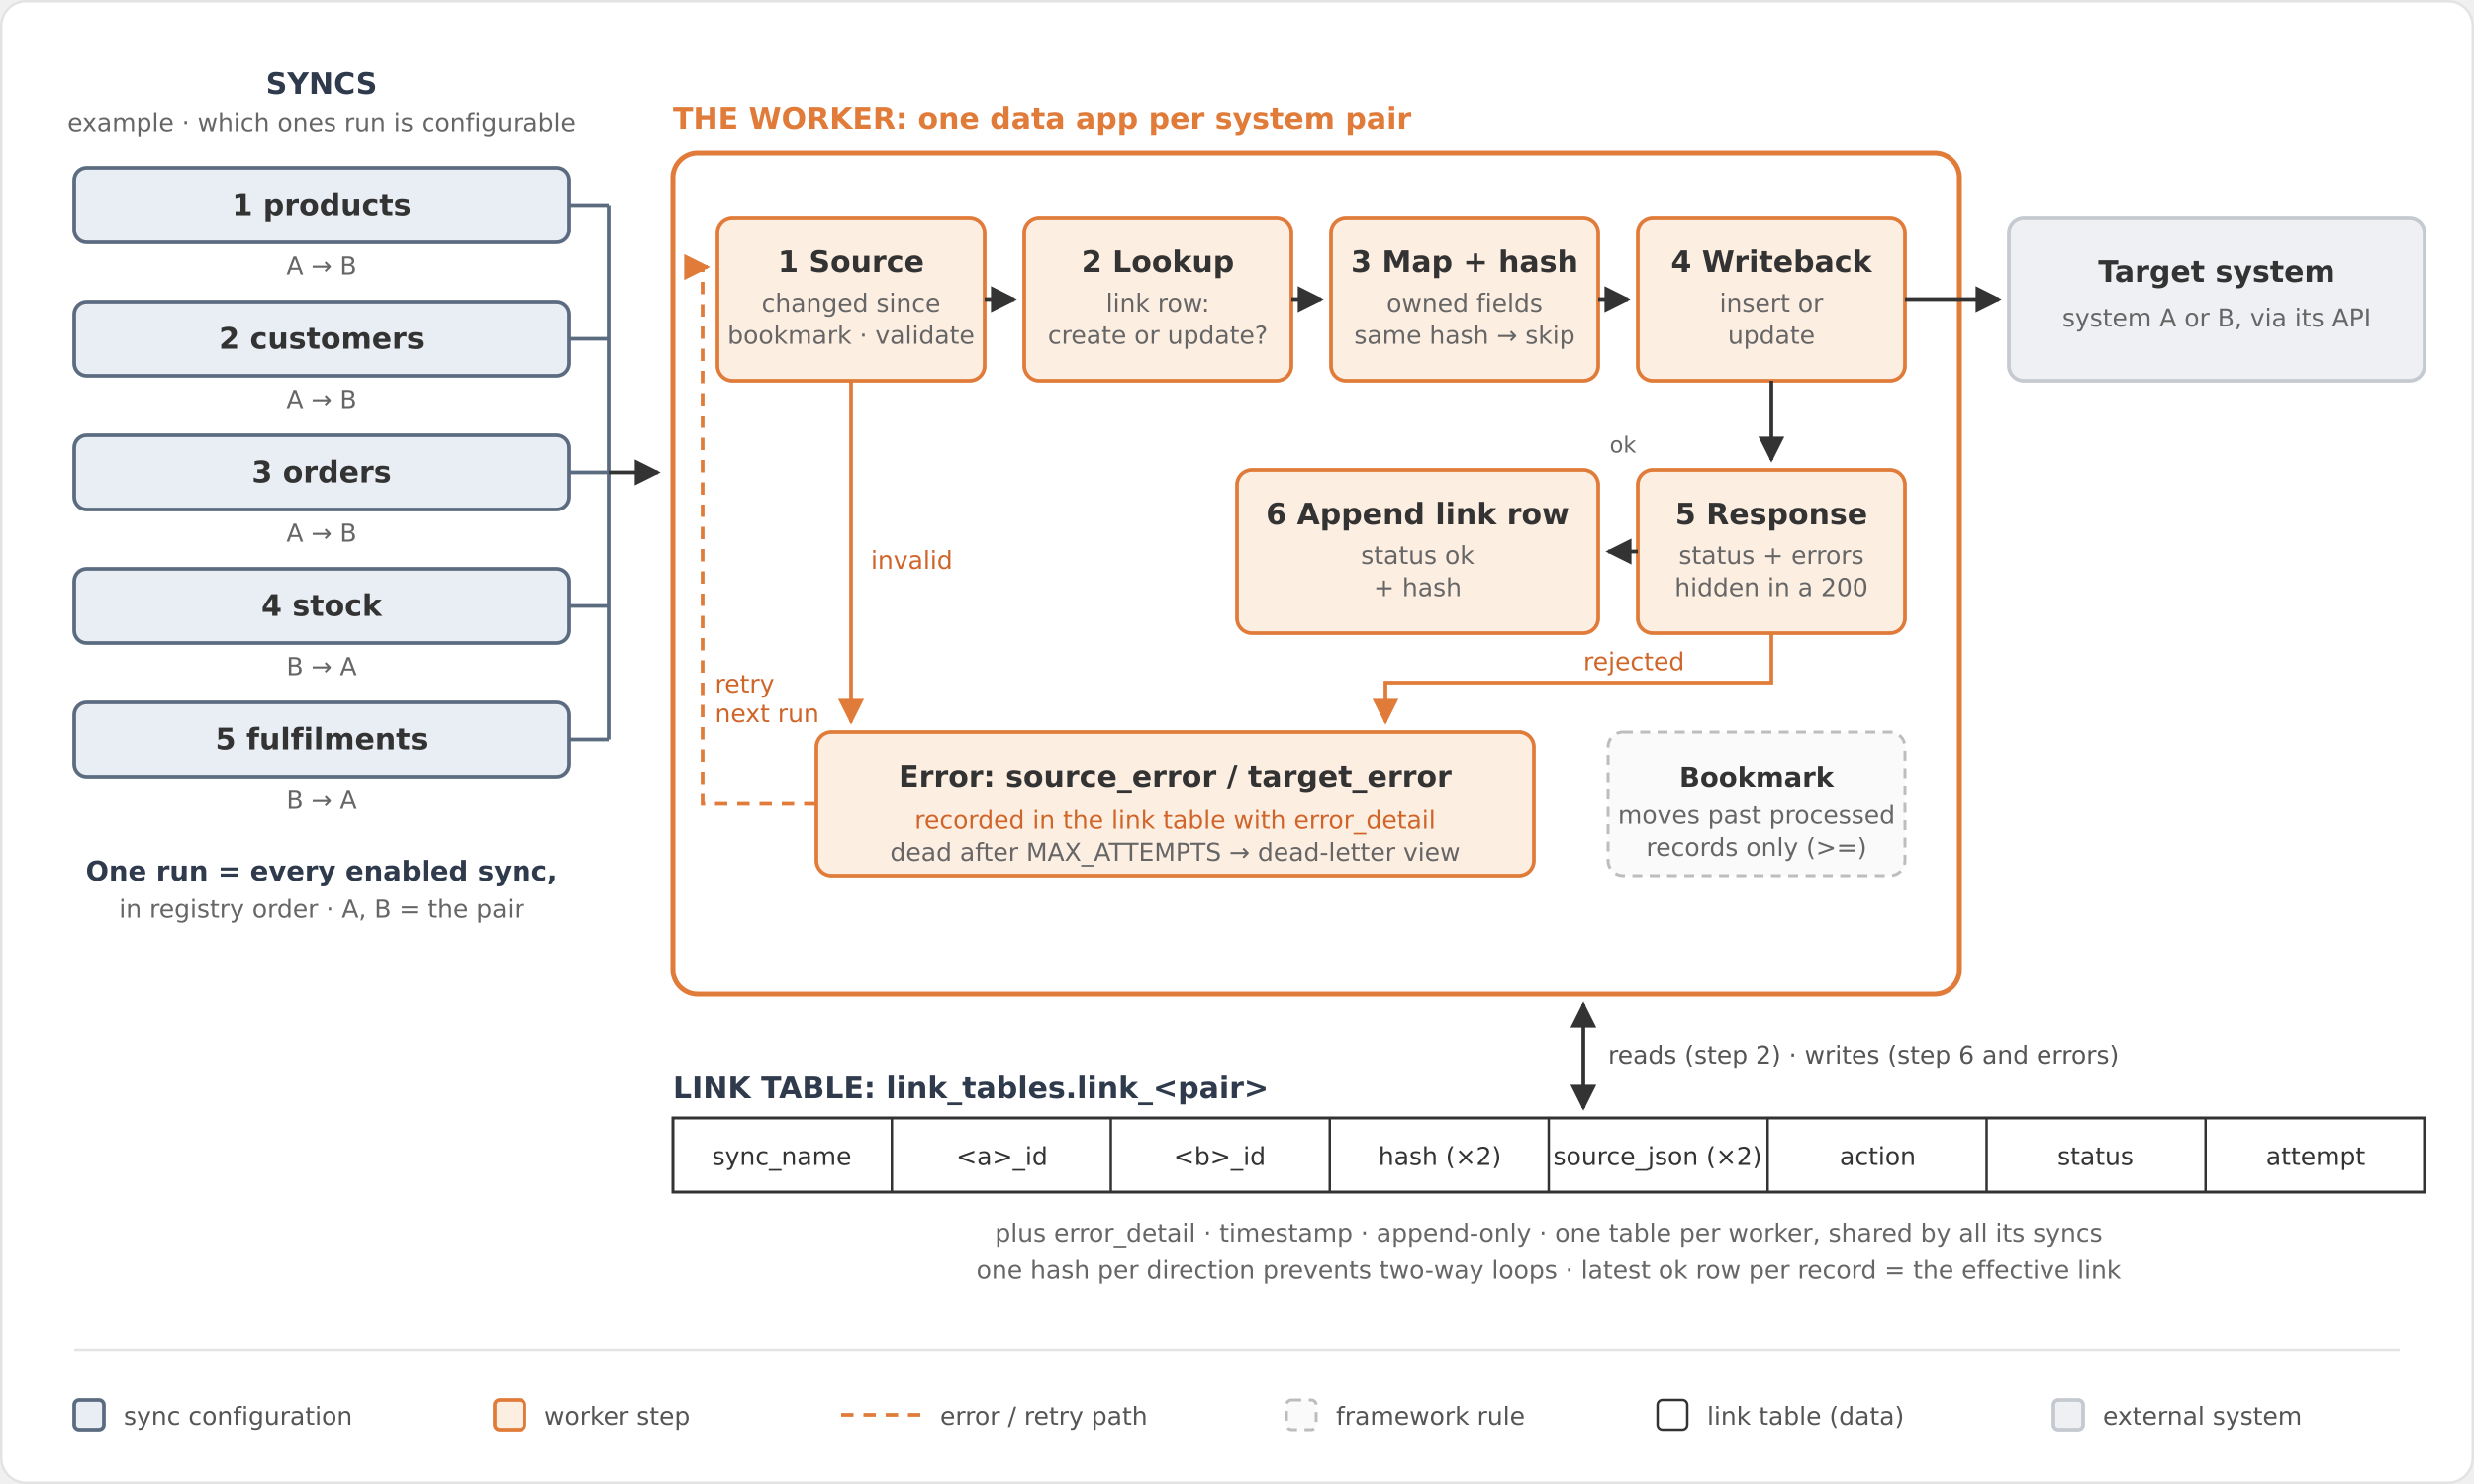
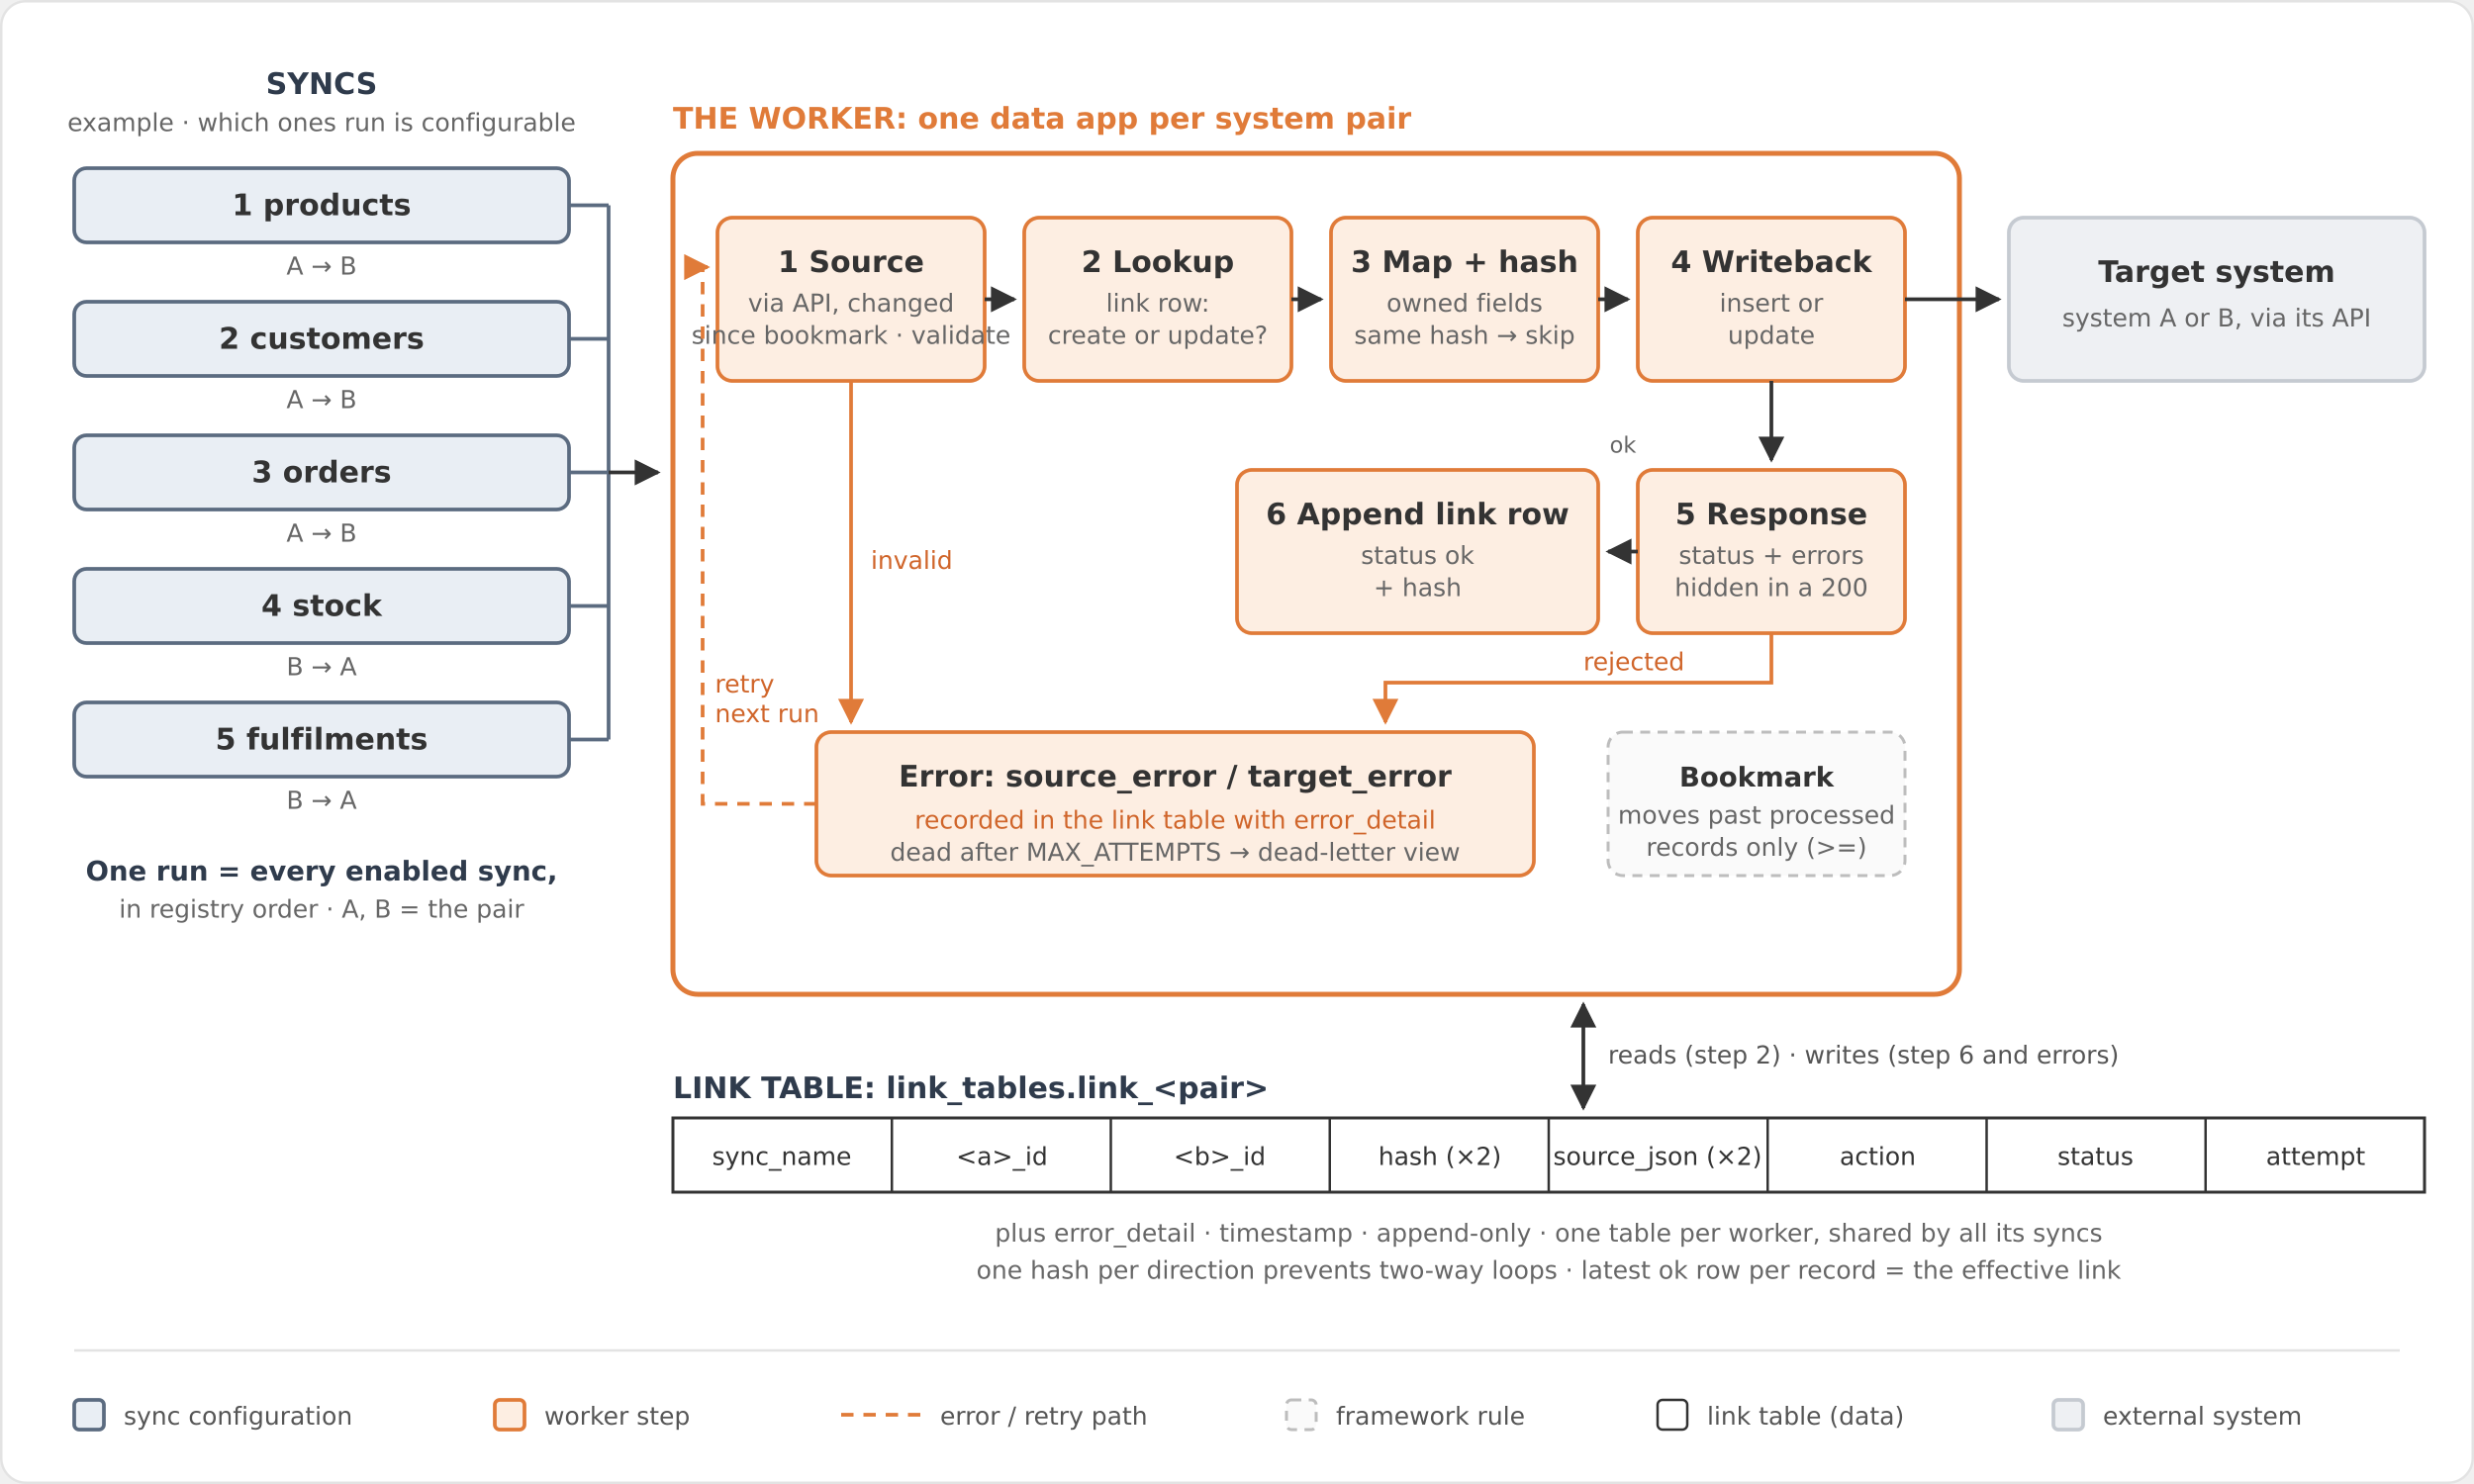
<svg xmlns="http://www.w3.org/2000/svg" viewBox="0 0 1000 600" width="1000" height="600" font-family="DejaVu Sans, Verdana, Segoe UI, Helvetica, Arial, sans-serif">
  <defs>
    <marker id="ah" viewBox="0 0 10 10" refX="9" refY="5" markerWidth="7" markerHeight="7" orient="auto-start-reverse">
      <path d="M0,0 L10,5 L0,10 z" fill="#333" />
    </marker>
    <marker id="ao" viewBox="0 0 10 10" refX="9" refY="5" markerWidth="7" markerHeight="7" orient="auto-start-reverse">
      <path d="M0,0 L10,5 L0,10 z" fill="#E07B39" />
    </marker>
  </defs>
  <rect x="0.5" y="0.5" width="999" height="599" rx="10" fill="#FFFFFF" stroke="#E3E3E3" />
  <text x="130" y="38" fill="#2F3B4C" font-size="12px" font-weight="bold" text-anchor="middle">SYNCS</text>
  <text x="130" y="53" fill="#666" font-size="10px" text-anchor="middle">example · which ones run is configurable</text>
  <rect x="30" y="68" width="200" height="30" rx="5" fill="#E9EEF4" stroke="#5B6B80" stroke-width="1.5" />
  <text x="130" y="87" fill="#333" font-size="12px" font-weight="bold" text-anchor="middle">1 products</text>
  <text x="130" y="111" fill="#666" font-size="10px" text-anchor="middle">A → B</text>
  <rect x="30" y="122" width="200" height="30" rx="5" fill="#E9EEF4" stroke="#5B6B80" stroke-width="1.5" />
  <text x="130" y="141" fill="#333" font-size="12px" font-weight="bold" text-anchor="middle">2 customers</text>
  <text x="130" y="165" fill="#666" font-size="10px" text-anchor="middle">A → B</text>
  <rect x="30" y="176" width="200" height="30" rx="5" fill="#E9EEF4" stroke="#5B6B80" stroke-width="1.5" />
  <text x="130" y="195" fill="#333" font-size="12px" font-weight="bold" text-anchor="middle">3 orders</text>
  <text x="130" y="219" fill="#666" font-size="10px" text-anchor="middle">A → B</text>
  <rect x="30" y="230" width="200" height="30" rx="5" fill="#E9EEF4" stroke="#5B6B80" stroke-width="1.5" />
  <text x="130" y="249" fill="#333" font-size="12px" font-weight="bold" text-anchor="middle">4 stock</text>
  <text x="130" y="273" fill="#666" font-size="10px" text-anchor="middle">B → A</text>
  <rect x="30" y="284" width="200" height="30" rx="5" fill="#E9EEF4" stroke="#5B6B80" stroke-width="1.5" />
  <text x="130" y="303" fill="#333" font-size="12px" font-weight="bold" text-anchor="middle">5 fulfilments</text>
  <text x="130" y="327" fill="#666" font-size="10px" text-anchor="middle">B → A</text>
  <path d="M230,83 H246 M230,137 H246 M230,191 H246 M230,245 H246 M230,299 H246 M246,83 V299" stroke="#5B6B80" stroke-width="1.5" fill="none" />
  <path d="M246,191 H266" stroke="#333" stroke-width="1.5" marker-end="url(#ah)" />
  <text x="130" y="356" fill="#2F3B4C" font-weight="bold" text-anchor="middle" font-size="11">One run = every enabled sync,</text>
  <text x="130" y="371" fill="#666" font-size="10px" text-anchor="middle">in registry order · A, B = the pair</text>
  <text x="272" y="52" fill="#E07B39" font-size="12px" font-weight="bold">THE WORKER: one data app per system pair</text>
  <rect x="272" y="62" width="520" height="340" rx="10" fill="#FFFFFF" stroke="#E07B39" stroke-width="2" />
  <rect x="290" y="88" width="108" height="66" rx="6" fill="#FDEEE2" stroke="#E07B39" stroke-width="1.5" />
  <text x="344" y="110" fill="#333" font-size="12px" font-weight="bold" text-anchor="middle">1 Source</text>
-   <text x="344" y="126" fill="#666" font-size="10px" text-anchor="middle">changed since</text>
-   <text x="344" y="139" fill="#666" font-size="10px" text-anchor="middle">bookmark · validate</text>
+   <text x="344" y="126" fill="#666" font-size="10px" text-anchor="middle">via API, changed</text>
+   <text x="344" y="139" fill="#666" font-size="10px" text-anchor="middle">since bookmark · validate</text>
  <rect x="414" y="88" width="108" height="66" rx="6" fill="#FDEEE2" stroke="#E07B39" stroke-width="1.5" />
  <text x="468" y="110" fill="#333" font-size="12px" font-weight="bold" text-anchor="middle">2 Lookup</text>
  <text x="468" y="126" fill="#666" font-size="10px" text-anchor="middle">link row:</text>
  <text x="468" y="139" fill="#666" font-size="10px" text-anchor="middle">create or update?</text>
  <rect x="538" y="88" width="108" height="66" rx="6" fill="#FDEEE2" stroke="#E07B39" stroke-width="1.5" />
  <text x="592" y="110" fill="#333" font-size="12px" font-weight="bold" text-anchor="middle">3 Map + hash</text>
  <text x="592" y="126" fill="#666" font-size="10px" text-anchor="middle">owned fields</text>
  <text x="592" y="139" fill="#666" font-size="10px" text-anchor="middle">same hash → skip</text>
  <rect x="662" y="88" width="108" height="66" rx="6" fill="#FDEEE2" stroke="#E07B39" stroke-width="1.5" />
  <text x="716" y="110" fill="#333" font-size="12px" font-weight="bold" text-anchor="middle">4 Writeback</text>
  <text x="716" y="126" fill="#666" font-size="10px" text-anchor="middle">insert or</text>
  <text x="716" y="139" fill="#666" font-size="10px" text-anchor="middle">update</text>
  <path d="M398,121 H410" stroke="#333" stroke-width="1.5" marker-end="url(#ah)" />
  <path d="M522,121 H534" stroke="#333" stroke-width="1.5" marker-end="url(#ah)" />
  <path d="M646,121 H658" stroke="#333" stroke-width="1.5" marker-end="url(#ah)" />
  <rect x="662" y="190" width="108" height="66" rx="6" fill="#FDEEE2" stroke="#E07B39" stroke-width="1.5" />
  <text x="716" y="212" fill="#333" font-size="12px" font-weight="bold" text-anchor="middle">5 Response</text>
  <text x="716" y="228" fill="#666" font-size="10px" text-anchor="middle">status + errors</text>
  <text x="716" y="241" fill="#666" font-size="10px" text-anchor="middle">hidden in a 200</text>
  <path d="M716,154 V186" stroke="#333" stroke-width="1.5" marker-end="url(#ah)" />
  <rect x="500" y="190" width="146" height="66" rx="6" fill="#FDEEE2" stroke="#E07B39" stroke-width="1.5" />
  <text x="573" y="212" fill="#333" font-size="12px" font-weight="bold" text-anchor="middle">6 Append link row</text>
  <text x="573" y="228" fill="#666" font-size="10px" text-anchor="middle">status ok</text>
  <text x="573" y="241" fill="#666" font-size="10px" text-anchor="middle">+ hash</text>
  <path d="M662,223 H650" stroke="#333" stroke-width="1.5" marker-end="url(#ah)" />
  <text x="656" y="183" fill="#666" text-anchor="middle" font-size="9">ok</text>
  <rect x="330" y="296" width="290" height="58" rx="6" fill="#FDEEE2" stroke="#E07B39" stroke-width="1.5" />
  <text x="475" y="318" fill="#333" font-size="12px" font-weight="bold" text-anchor="middle">Error: source_error / target_error</text>
  <text x="475" y="335" fill="#D0652A" font-size="10px" text-anchor="middle">recorded in the link table with error_detail</text>
  <text x="475" y="348" fill="#666" font-size="10px" text-anchor="middle">dead after MAX_ATTEMPTS → dead-letter view</text>
  <path d="M344,154 V292" stroke="#E07B39" stroke-width="1.5" fill="none" marker-end="url(#ao)" />
  <text x="352" y="230" fill="#D0652A" font-size="10px" text-anchor="start">invalid</text>
  <path d="M716,256 V276 H560 V292" stroke="#E07B39" stroke-width="1.5" fill="none" marker-end="url(#ao)" />
  <text x="640" y="271" fill="#D0652A" font-size="10px" text-anchor="start">rejected</text>
  <path d="M330,325 H284 V108 H286" stroke="#E07B39" stroke-width="1.5" stroke-dasharray="5 4" fill="none" marker-end="url(#ao)" />
  <text x="289" y="280" fill="#D0652A" font-size="10px" text-anchor="start">retry</text>
  <text x="289" y="292" fill="#D0652A" font-size="10px" text-anchor="start">next run</text>
  <rect x="650" y="296" width="120" height="58" rx="6" fill="#FAFAFA" stroke="#BDBDBD" stroke-width="1.2" stroke-dasharray="4 3" />
  <text x="710" y="318" fill="#333" font-weight="bold" text-anchor="middle" font-size="11">Bookmark</text>
  <text x="710" y="333" fill="#666" font-size="10px" text-anchor="middle">moves past processed</text>
  <text x="710" y="346" fill="#666" font-size="10px" text-anchor="middle">records only (&gt;=)</text>
  <rect x="812" y="88" width="168" height="66" rx="6" fill="#EEF0F3" stroke="#C5CAD1" stroke-width="1.5" />
  <text x="896" y="114" fill="#333" font-size="12px" font-weight="bold" text-anchor="middle">Target system</text>
  <text x="896" y="132" fill="#666" font-size="10px" text-anchor="middle">system A or B, via its API</text>
  <path d="M770,121 H808" stroke="#333" stroke-width="1.5" marker-end="url(#ah)" />
  <path d="M640,406 V448" stroke="#333" stroke-width="1.5" marker-start="url(#ah)" marker-end="url(#ah)" />
  <text x="650" y="430" fill="#555" font-size="10px">reads (step 2) · writes (step 6 and errors)</text>
  <text x="272" y="444" fill="#2F3B4C" font-size="12px" font-weight="bold">LINK TABLE: link_tables.link_&lt;pair&gt;</text>
  <rect x="272" y="452" width="708" height="30" fill="#FFFFFF" stroke="#333" stroke-width="1.2" />
  <path d="M360.5,452 V482 M449,452 V482 M537.5,452 V482 M626,452 V482 M714.5,452 V482 M803,452 V482 M891.5,452 V482" stroke="#333" stroke-width="1" />
  <text x="316" y="471" fill="#333" font-size="10px" text-anchor="middle">sync_name</text>
  <text x="405" y="471" fill="#333" font-size="10px" text-anchor="middle">&lt;a&gt;_id</text>
  <text x="493" y="471" fill="#333" font-size="10px" text-anchor="middle">&lt;b&gt;_id</text>
  <text x="582" y="471" fill="#333" font-size="10px" text-anchor="middle">hash (×2)</text>
  <text x="670" y="471" fill="#333" font-size="10px" text-anchor="middle">source_json (×2)</text>
  <text x="759" y="471" fill="#333" font-size="10px" text-anchor="middle">action</text>
  <text x="847" y="471" fill="#333" font-size="10px" text-anchor="middle">status</text>
  <text x="936" y="471" fill="#333" font-size="10px" text-anchor="middle">attempt</text>
  <text x="626" y="502" fill="#666" font-size="10px" text-anchor="middle">plus error_detail · timestamp · append-only · one table per worker, shared by all its syncs</text>
  <text x="626" y="517" fill="#666" font-size="10px" text-anchor="middle">one hash per direction prevents two-way loops · latest ok row per record = the effective link</text>
  <path d="M30,546 H970" stroke="#E3E3E3" />
  <rect x="30" y="566" width="12" height="12" rx="2" fill="#E9EEF4" stroke="#5B6B80" stroke-width="1.5" />
  <text x="50" y="576" fill="#555" font-size="10px">sync configuration</text>
  <rect x="200" y="566" width="12" height="12" rx="2" fill="#FDEEE2" stroke="#E07B39" stroke-width="1.5" />
  <text x="220" y="576" fill="#555" font-size="10px">worker step</text>
  <path d="M340,572 H372" stroke="#E07B39" stroke-width="1.5" stroke-dasharray="5 4" />
  <text x="380" y="576" fill="#555" font-size="10px">error / retry path</text>
  <rect x="520" y="566" width="12" height="12" rx="2" fill="#FAFAFA" stroke="#BDBDBD" stroke-width="1.2" stroke-dasharray="4 3" />
  <text x="540" y="576" fill="#555" font-size="10px">framework rule</text>
  <rect x="670" y="566" width="12" height="12" rx="2" fill="#FFFFFF" stroke="#333" />
  <text x="690" y="576" fill="#555" font-size="10px">link table (data)</text>
  <rect x="830" y="566" width="12" height="12" rx="2" fill="#EEF0F3" stroke="#C5CAD1" stroke-width="1.5" />
  <text x="850" y="576" fill="#555" font-size="10px">external system</text>
</svg>
